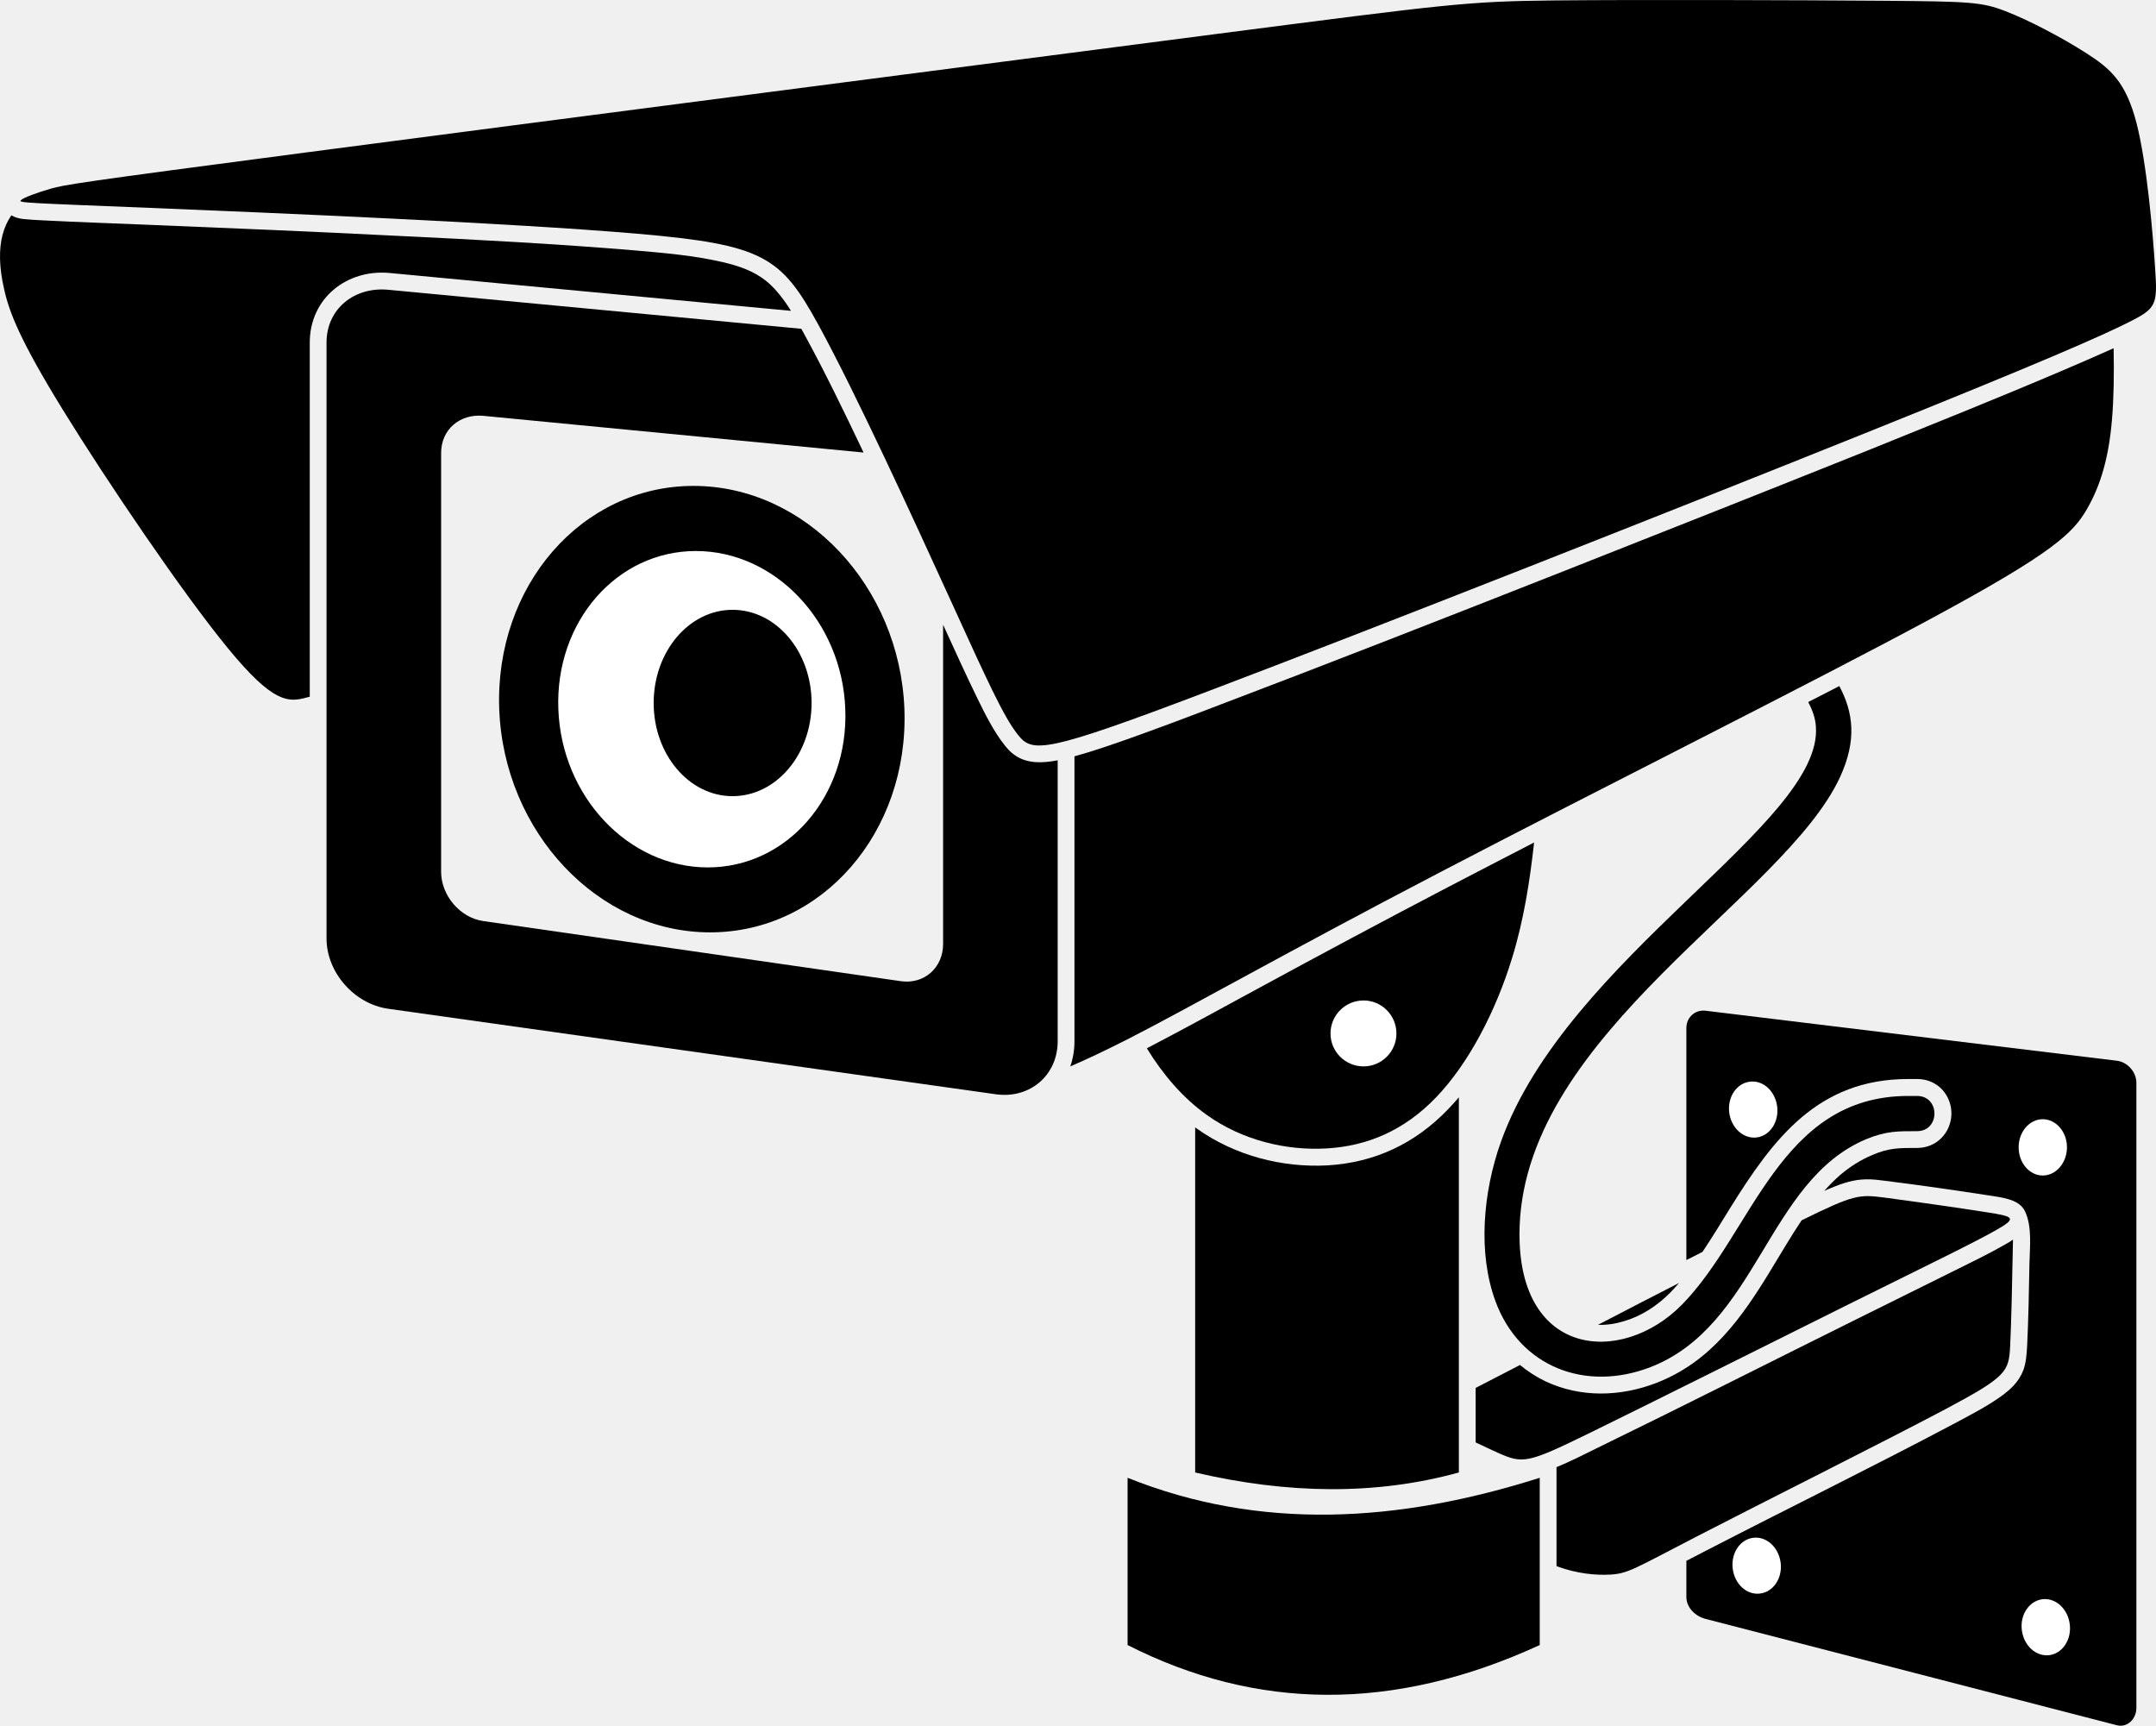
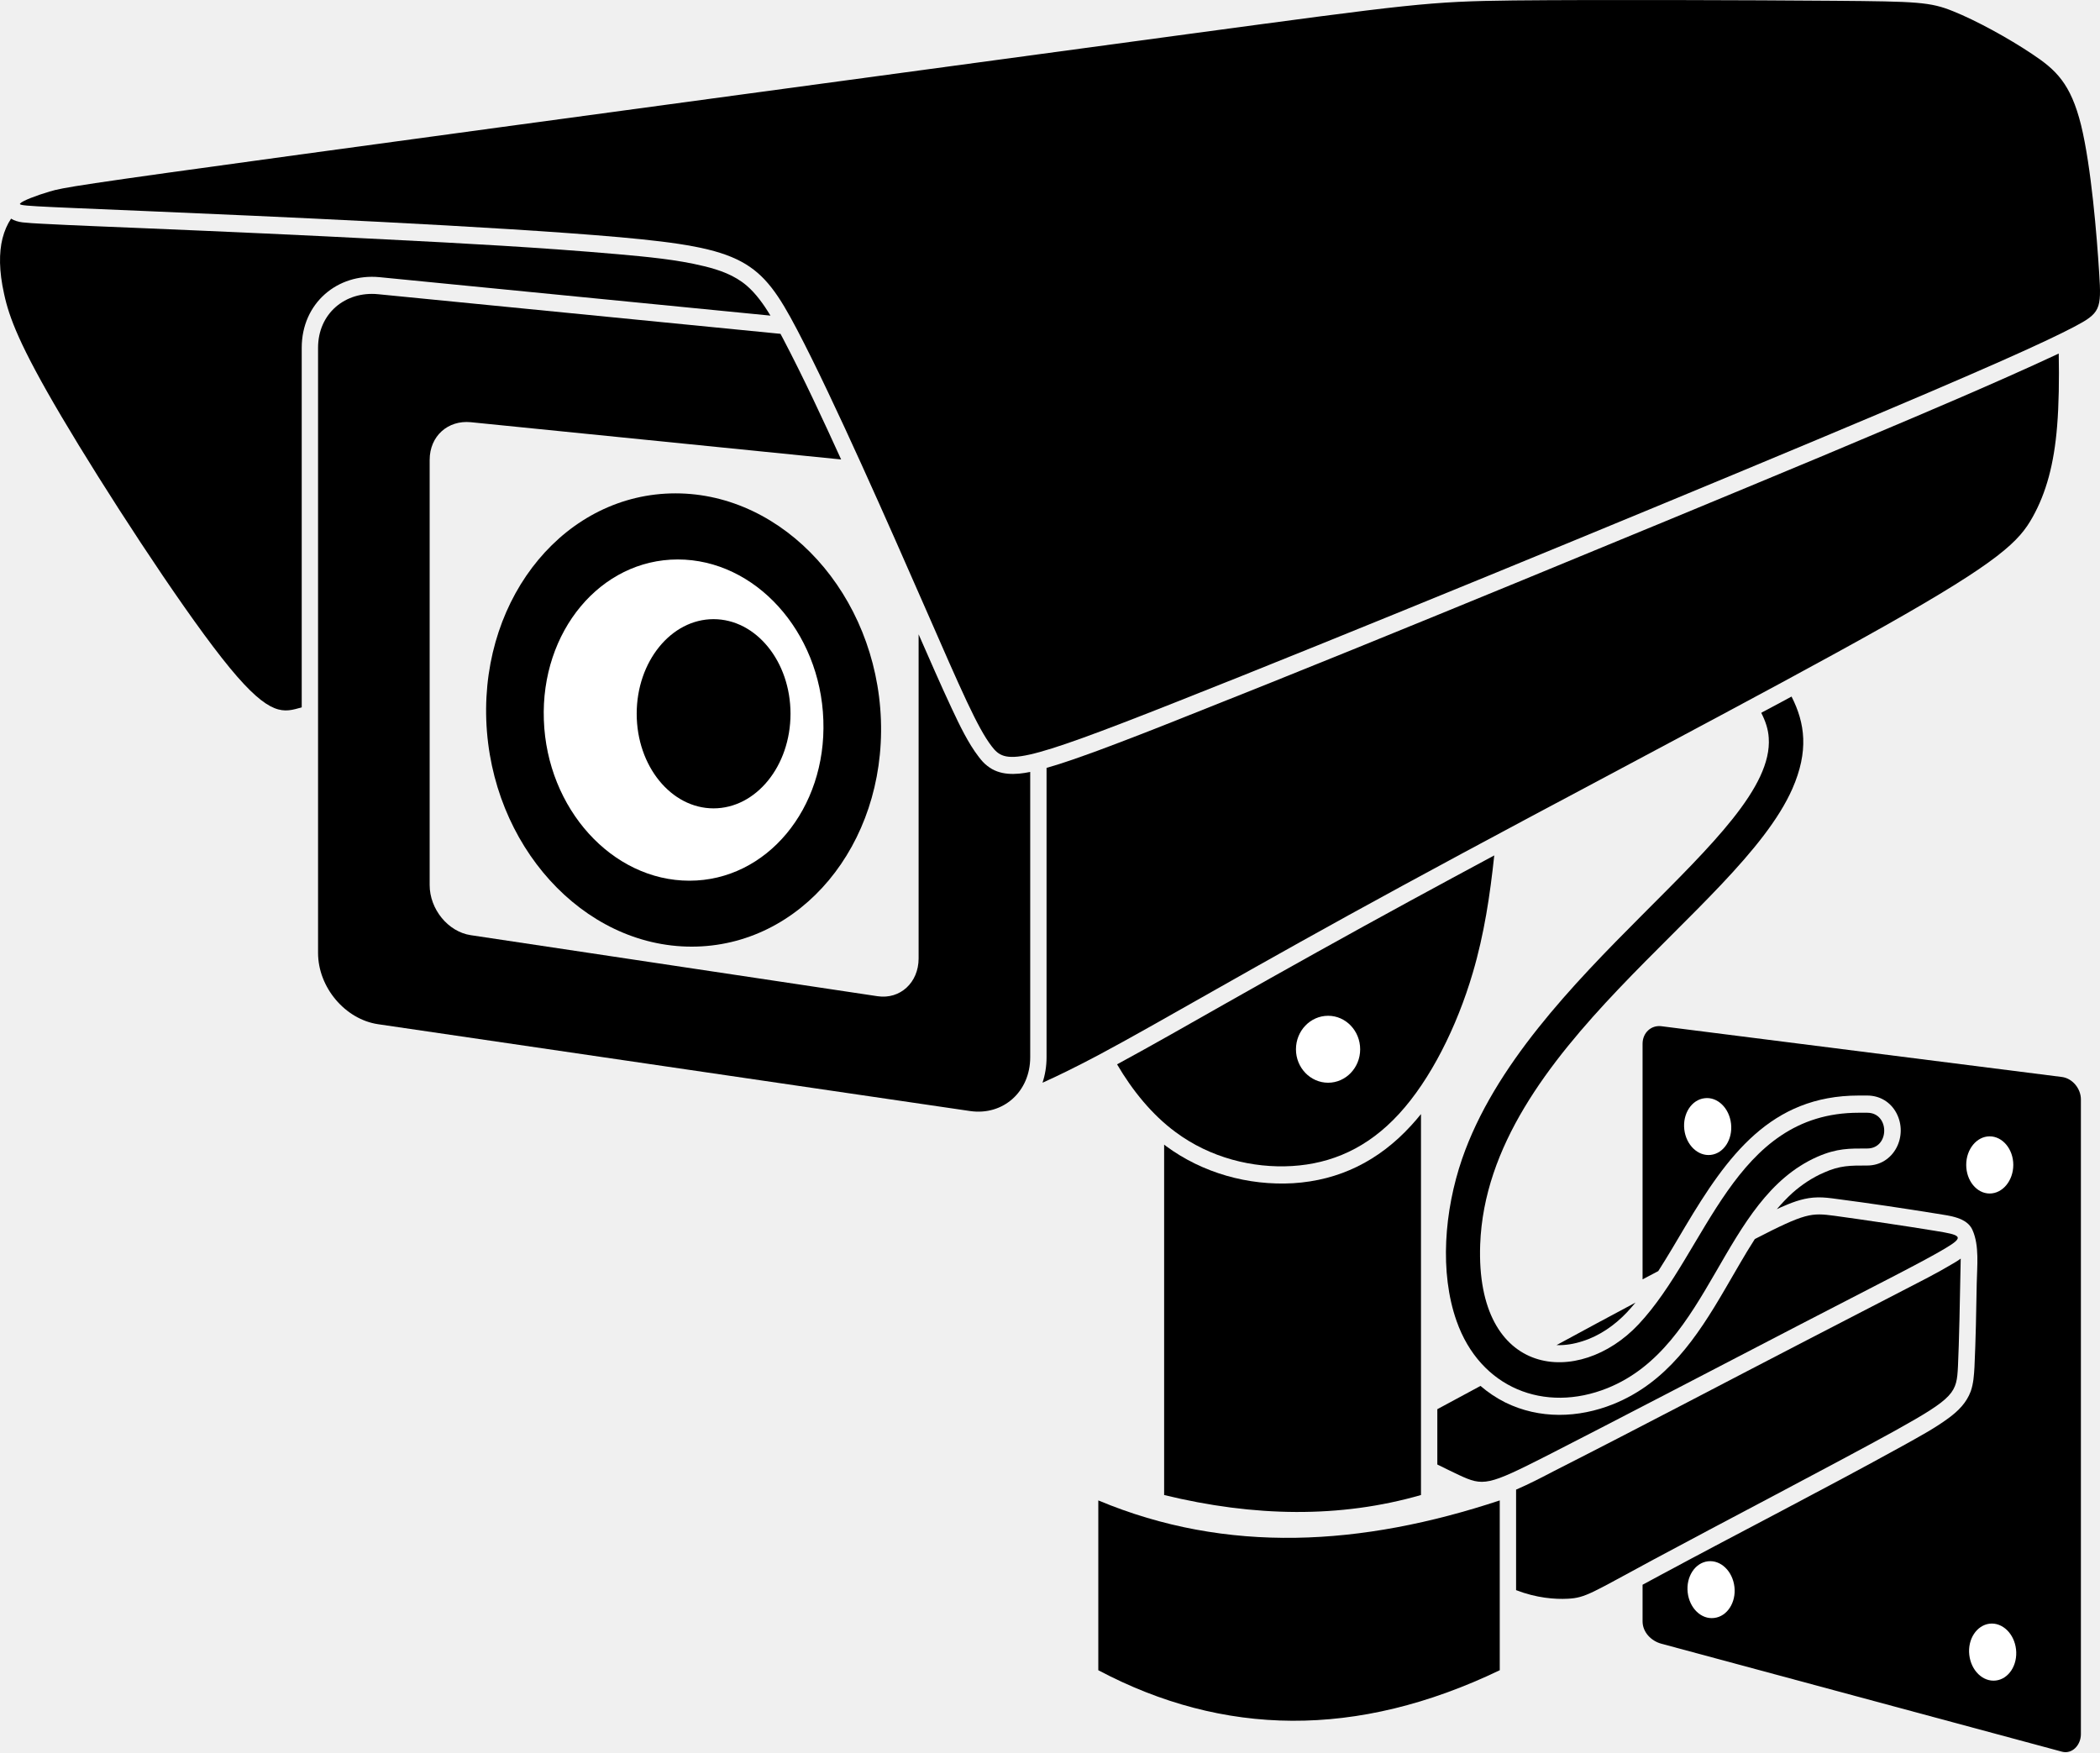
- <svg xmlns="http://www.w3.org/2000/svg" version="1.1" x="0" y="0" width="368.033" height="294.527" viewBox="0, 0, 368.033, 294.527">
-   <g id="Layer_x0020_1">
+ <svg xmlns="http://www.w3.org/2000/svg" viewBox="0 0 75 62.58" width="75px" height="62.58px">
+   <g id="Layer_x0020_1" style="" transform="matrix(0.203786, 0, 0, 0.212475, 0.000223, 0.000217)">
    <path d="M118.385,82.93 C137.462,82.93 153.591,99.994 154.384,121.027 C155.15,142.059 140.325,159.124 121.22,159.124 C102.143,159.124 86.014,142.059 85.22,121.027 C84.455,99.994 99.28,82.93 118.385,82.93 z" fill="#000000" id="path23330" />
    <path d="M118.782,94.041 C132.331,94.041 143.755,106.117 144.293,121.027 C144.86,135.937 134.344,148.04 120.823,148.04 C107.273,148.04 95.85,135.937 95.311,121.027 C94.744,106.117 105.261,94.041 118.782,94.041 z" fill="#FFFFFF" id="path23328" />
    <path d="M66.257,49.453 L136.782,56.114 L137.178,56.823 C140.807,63.456 144.152,70.372 147.411,77.232 L82.499,70.968 C78.531,70.599 75.299,73.264 75.299,77.317 L75.299,148.777 C75.299,152.831 78.531,156.629 82.499,157.196 L153.789,167.458 C157.758,168.024 160.989,165.161 160.989,161.108 L160.989,106.627 C162.917,110.822 164.816,115.046 166.828,119.156 C168.132,121.82 169.663,124.91 171.534,127.235 C171.987,127.801 172.469,128.34 173.065,128.765 C175.19,130.381 177.968,130.268 180.548,129.757 L180.548,177.719 C180.548,183.501 175.814,187.555 170.031,186.761 L66.257,172.163 C60.474,171.341 55.74,165.955 55.74,160.173 L55.74,58.467 C55.74,52.713 60.474,48.914 66.257,49.453 z" fill="#000000" id="path23326" />
    <path d="M52.877,118.901 L52.877,58.467 C52.877,50.927 59.17,45.91 66.512,46.59 L135.024,53.053 C133.834,51.154 132.473,49.34 130.857,48.007 C128.703,46.25 126.095,45.371 123.402,44.748 C118.612,43.614 113.254,43.16 108.351,42.735 C94.829,41.601 81.195,40.893 67.617,40.241 C53.558,39.532 39.498,38.937 25.438,38.37 C19.372,38.115 13.306,37.916 7.24,37.604 C6.135,37.548 5.029,37.491 3.952,37.378 C3.215,37.293 2.506,37.094 1.94,36.754 C1.288,37.689 0.777,38.795 0.437,40.07 C-0.186,42.48 -0.186,45.541 0.721,49.425 C1.599,53.336 3.414,58.07 10.784,70.032 C18.153,81.994 31.108,101.128 38.874,110.595 C46.641,120.091 49.249,119.893 52.339,119.043 C52.509,119.014 52.679,118.957 52.877,118.901 z" fill="#000000" id="path23324" />
    <path d="M25.552,35.478 C46.5,36.329 86.893,38.03 108.606,39.872 C130.29,41.743 133.295,43.727 139.701,55.434 C146.107,67.141 155.915,88.542 162.208,102.318 C168.501,116.123 171.307,122.331 173.773,125.42 C176.239,128.538 178.394,128.538 206.088,118.022 C233.81,107.534 287.044,86.53 318.281,73.972 C349.49,61.443 358.703,57.333 363.408,54.98 C368.085,52.628 368.312,52.033 367.887,45.881 C367.49,39.73 366.498,28.023 364.712,21.022 C362.898,14.02 360.29,11.724 356.151,9.088 C352.013,6.424 346.287,3.419 342.29,1.888 C338.293,0.329 335.997,0.244 321.456,0.131 C306.886,0.018 280.099,-0.067 265.246,0.074 C250.392,0.244 247.501,0.641 207.845,5.772 C168.189,10.931 91.796,20.824 52.509,25.983 C13.193,31.141 11.01,31.538 8.714,32.19 C6.418,32.842 4.009,33.721 3.555,34.175 C3.102,34.628 4.604,34.628 25.552,35.478 z" fill="#000000" id="path23322" />
    <path d="M360.8,59.431 C357.852,60.763 354.876,62.039 351.9,63.314 C341.128,67.906 330.215,72.272 319.358,76.665 C301.869,83.667 284.351,90.611 266.805,97.528 C246.963,105.351 227.064,113.147 207.108,120.715 C202.233,122.586 197.3,124.428 192.368,126.186 C189.42,127.206 186.444,128.255 183.411,129.077 L183.411,177.719 C183.411,179.249 183.156,180.695 182.702,181.999 C185.48,180.809 188.655,179.306 192.453,177.379 C203.281,171.851 219.184,162.752 245.829,148.863 C272.474,134.945 309.891,116.265 330.215,105.266 C350.567,94.268 353.884,90.952 356.237,86.898 C358.589,82.845 359.978,78.054 360.517,71.62 C360.829,67.963 360.885,63.796 360.8,59.431 z" fill="#000000" id="path23320" />
    <path d="M258.103,163.546 C260.115,157.026 261.136,150.422 261.873,143.789 C256.969,146.311 252.065,148.863 247.161,151.414 C236.248,157.111 225.391,162.922 214.591,168.79 C208.327,172.191 202.091,175.621 195.77,178.909 C198.434,183.275 201.892,187.385 206.031,190.304 C212.069,194.613 219.524,196.399 226.44,196.002 C233.328,195.605 239.678,192.997 245.177,187.243 C250.676,181.517 255.325,172.617 258.103,163.546 z" fill="#000000" id="path23318" />
    <path d="M232.761,170.746 C235.851,170.746 238.374,173.268 238.374,176.387 C238.374,179.476 235.851,181.999 232.761,181.999 C229.643,181.999 227.12,179.476 227.12,176.387 C227.12,173.268 229.643,170.746 232.761,170.746 z" fill="#FFFFFF" id="path23316" />
    <path d="M249.032,187.271 L249.032,251.305 C234.859,255.217 219.807,254.99 204.018,251.305 L204.018,192.402 C204.132,192.487 204.245,192.572 204.359,192.657 C210.765,197.193 218.787,199.318 226.61,198.893 C234.717,198.411 241.605,195.152 247.246,189.256 C247.87,188.604 248.465,187.952 249.032,187.271 z" fill="#000000" id="path23314" />
    <path d="M192.482,252.212 C215.073,261.283 238.657,259.894 262.836,252.212 L262.836,280.757 C237.75,292.293 214.365,291.868 192.482,280.757 z" fill="#000000" id="path23312" />
    <path d="M286.619,218.962 C282.338,221.145 277.69,223.554 272.786,226.105 C274.317,226.162 275.876,225.907 277.321,225.453 C280.269,224.575 282.962,222.789 285.116,220.606 C285.627,220.068 286.137,219.529 286.619,218.962 z" fill="#000000" id="path23310" />
    <path d="M259.463,232.965 L251.895,236.877 L251.895,246.174 C253.34,246.855 254.588,247.45 255.665,247.932 C259.973,249.859 260.739,249.746 271.142,244.672 C281.516,239.598 301.585,229.564 315.532,222.619 C329.478,215.702 337.33,211.904 340.873,209.863 C344.416,207.851 343.679,207.596 339.087,206.887 C334.467,206.15 326.02,204.959 321.484,204.364 C317.431,203.854 316.467,203.854 307.538,208.276 C305.667,211.054 303.995,213.973 302.351,216.638 C297.362,224.858 292.089,232.398 282.735,236.027 C276.613,238.379 269.81,238.578 263.8,235.743 C262.213,234.978 260.767,234.042 259.463,232.965 z" fill="#000000" id="path23308" />
    <path d="M343.141,229.649 C343.339,225.68 343.481,218.792 343.623,211.564 C343.197,211.876 342.744,212.131 342.29,212.386 C339.427,214.03 336.366,215.504 333.39,216.978 C327.862,219.728 322.335,222.449 316.807,225.198 C302.011,232.54 287.242,240.023 272.389,247.252 C270.235,248.329 267.967,249.463 265.699,250.398 L265.699,252.751 L265.699,262.785 L265.699,267.292 C269.271,268.624 272.531,268.851 274.742,268.738 C277.916,268.596 278.937,267.746 289.822,262.133 C300.735,256.492 321.541,246.089 332.086,240.505 C342.63,234.893 342.914,234.099 343.141,229.649 z" fill="#000000" id="path23306" />
    <path d="M291.182,172.503 L361.367,181.035 C363.181,181.262 364.684,182.963 364.684,184.805 L364.684,291.5 C364.684,293.342 363.153,294.901 361.367,294.448 L291.182,276.306 C289.397,275.853 287.866,274.379 287.866,272.536 L287.866,266.385 C288.971,265.818 290.049,265.251 291.154,264.684 C305.214,257.428 319.443,250.455 333.418,243.056 C336.111,241.611 339.059,240.108 341.525,238.351 C343.197,237.16 344.615,235.828 345.38,233.872 C345.862,232.54 345.947,231.179 346.032,229.79 C346.259,225.142 346.344,220.408 346.429,215.731 C346.486,212.84 346.911,209.41 345.692,206.773 C344.728,204.619 341.61,204.364 339.512,204.024 C333.645,203.117 327.72,202.266 321.824,201.529 C320.747,201.388 319.642,201.246 318.536,201.274 C316.439,201.303 314.54,201.926 312.64,202.72 C312.215,202.89 311.79,203.06 311.393,203.259 C312.243,202.295 313.151,201.388 314.114,200.537 C315.787,199.12 317.601,197.958 319.642,197.107 C322.476,195.889 324.262,195.917 327.239,195.917 C331.916,195.917 334.495,190.956 332.341,187.073 C331.292,185.202 329.393,184.153 327.239,184.153 L325.736,184.153 C310.316,184.153 302.719,194.301 295.321,206.207 C293.819,208.644 292.26,211.195 290.615,213.662 L287.866,215.051 L287.866,175.451 C287.866,173.609 289.368,172.276 291.182,172.503 z" fill="#000000" id="path23304" />
    <path d="M348.696,191.013 C350.964,191.013 352.835,193.167 352.835,195.804 C352.835,198.468 350.964,200.622 348.696,200.622 C346.429,200.622 344.586,198.468 344.586,195.804 C344.586,193.167 346.429,191.013 348.696,191.013 z" fill="#FFFFFF" id="path23302" />
    <path d="M298.722,184.607 C300.99,184.323 303.059,186.251 303.371,188.887 C303.683,191.523 302.096,193.876 299.828,194.131 C297.56,194.386 295.491,192.459 295.179,189.851 C294.867,187.215 296.455,184.862 298.722,184.607 z" fill="#FFFFFF" id="path23300" />
    <path d="M299.318,262.445 C301.585,262.19 303.655,264.117 303.966,266.754 C304.278,269.361 302.691,271.714 300.423,271.969 C298.156,272.253 296.086,270.325 295.774,267.689 C295.463,265.053 297.05,262.7 299.318,262.445 z" fill="#FFFFFF" id="path23298" />
    <path d="M348.668,272.933 C350.936,272.678 353.005,274.605 353.317,277.242 C353.629,279.878 352.041,282.231 349.774,282.486 C347.506,282.741 345.437,280.813 345.125,278.177 C344.813,275.541 346.4,273.217 348.668,272.933 z" fill="#FFFFFF" id="path23296" />
    <path d="M313.973,117.087 C316.354,121.565 317.006,126.271 314.114,132.592 C304.618,153.199 260.682,176.131 259.407,209.183 C258.556,231.718 276.754,233.249 287.157,222.619 C299.204,210.317 303.796,187.045 325.736,187.045 L327.239,187.045 C331.207,187.045 331.207,193.054 327.239,193.054 C324.12,193.054 321.966,192.997 318.508,194.443 C301.614,201.586 300.026,226.247 281.715,233.334 C270.688,237.586 259.407,233.334 255.268,222.052 C252.263,213.888 253.114,203.514 256.232,194.811 C267.513,163.404 311.195,140.472 309.976,124.031 C309.891,122.557 309.381,121.168 308.672,119.836 L308.785,119.751 C310.514,118.872 312.243,117.994 313.973,117.087 z" fill="#000000" id="path22667" />
    <path d="M125.046,104.076 C132.501,104.076 138.539,111.191 138.539,119.978 C138.539,128.765 132.501,135.88 125.046,135.88 C117.62,135.88 111.582,128.765 111.582,119.978 C111.582,111.191 117.62,104.076 125.046,104.076 z" fill="#000000" id="path22669" />
  </g>
</svg>
